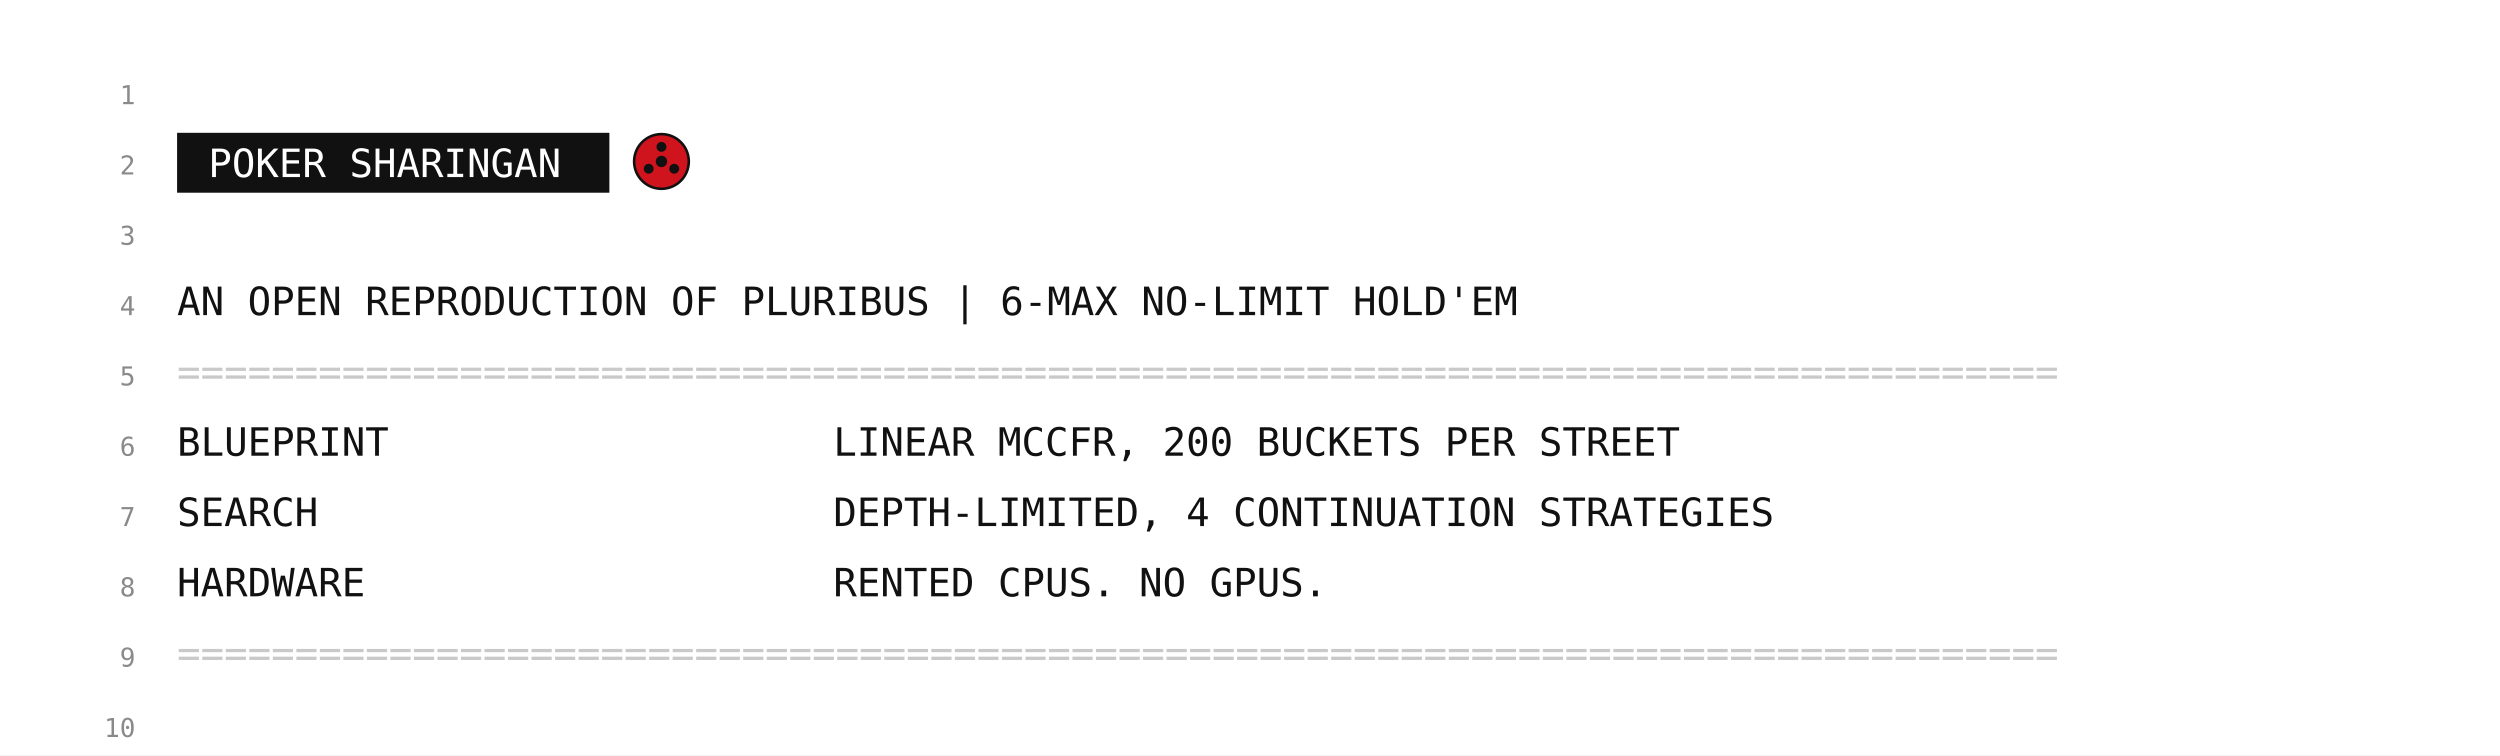
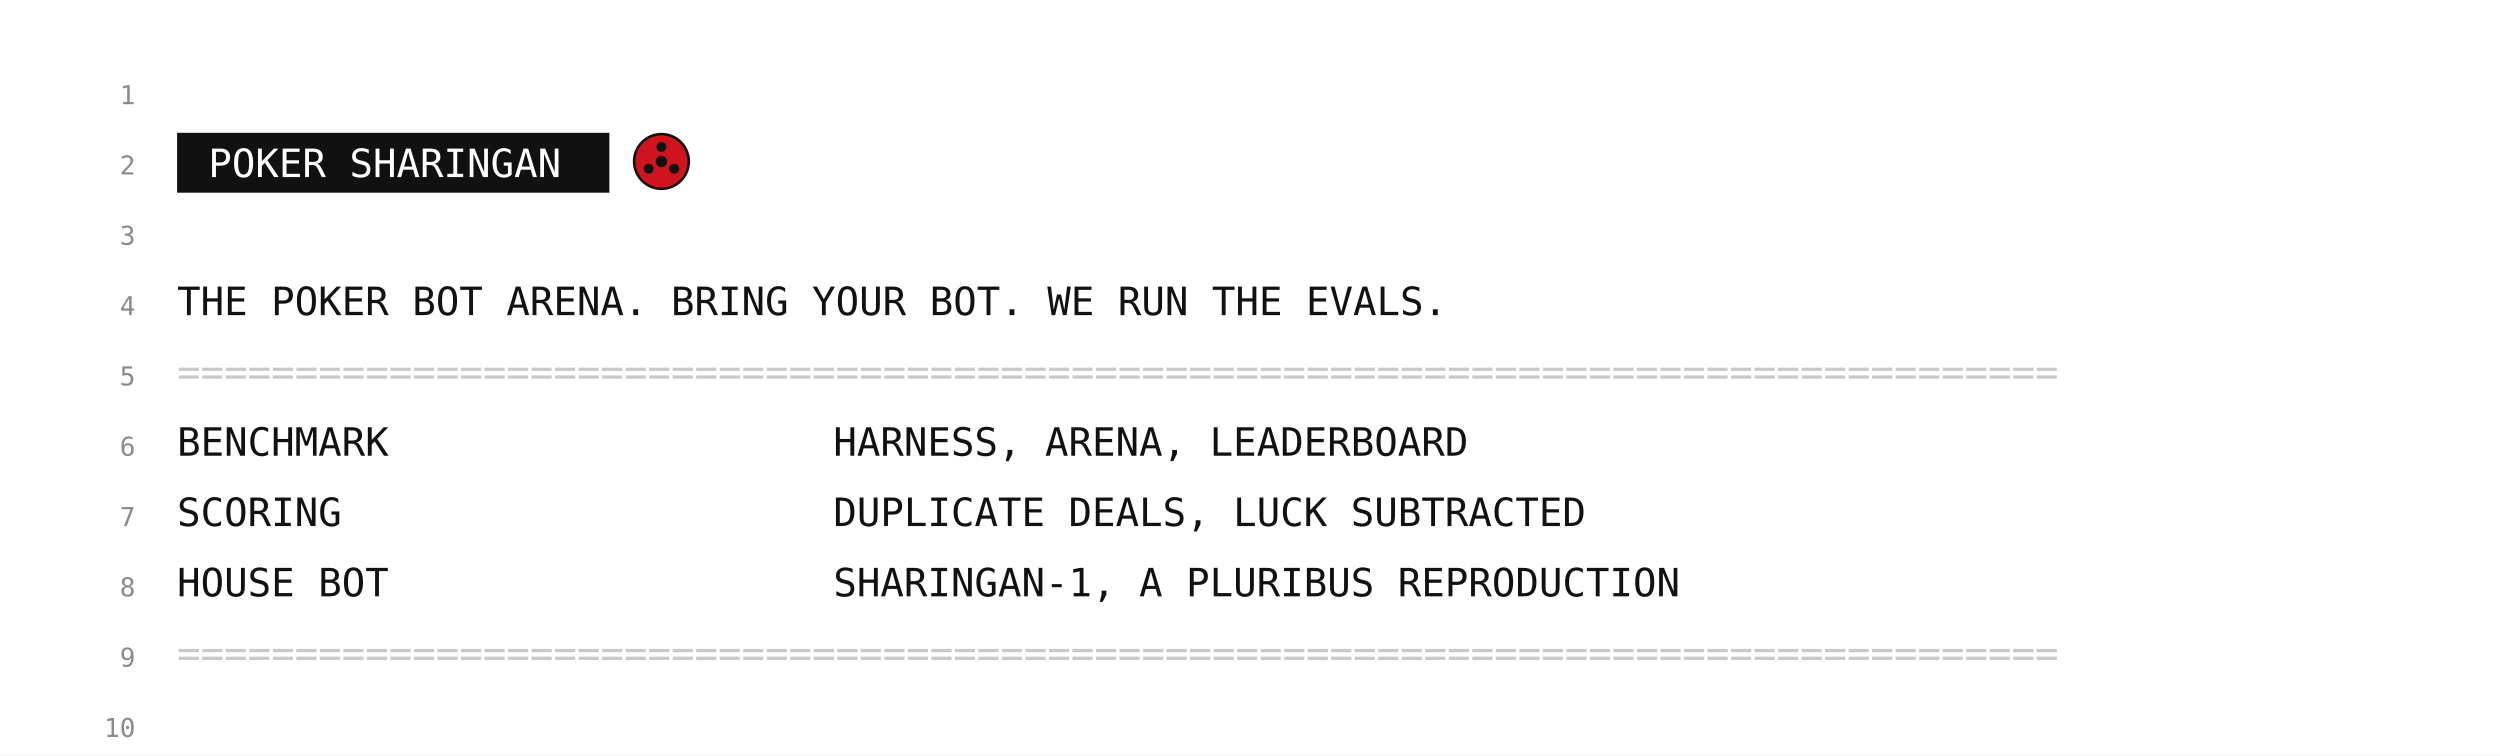
<svg xmlns="http://www.w3.org/2000/svg" viewBox="0 0 960 290" width="960" height="290" font-family="'Source Code Pro', ui-monospace, Menlo, Consolas, monospace" font-size="15">
  <rect width="960" height="290" fill="#fff" />
  <g fill="#8a8a8a" font-size="10" text-anchor="end">
    <text x="52" y="40">1</text>
    <text x="52" y="67">2</text>
    <text x="52" y="94">3</text>
    <text x="52" y="121">4</text>
    <text x="52" y="148">5</text>
    <text x="52" y="175">6</text>
    <text x="52" y="202">7</text>
    <text x="52" y="229">8</text>
    <text x="52" y="256">9</text>
    <text x="52" y="283">10</text>
  </g>
  <g fill="#111">
    <rect x="68" y="51" width="166" height="23" fill="#111" />
    <text x="80" y="68" fill="#fff">POKER SHARINGAN</text>
-     <text x="68" y="121">AN OPEN REPRODUCTION OF PLURIBUS  |  6-MAX NO-LIMIT HOLD'EM</text>
+     <text x="68" y="121">THE POKER BOT ARENA. BRING YOUR BOT. WE RUN THE EVALS.</text>
    <text x="68" y="148" fill="#c9c9c9" textLength="824" lengthAdjust="spacingAndGlyphs">================================================================================</text>
-     <text x="68" y="175">BLUEPRINT</text>
-     <text x="320" y="175">LINEAR MCCFR, 200 BUCKETS PER STREET</text>
-     <text x="68" y="202">SEARCH</text>
-     <text x="320" y="202">DEPTH-LIMITED, 4 CONTINUATION STRATEGIES</text>
-     <text x="68" y="229">HARDWARE</text>
-     <text x="320" y="229">RENTED CPUS. NO GPUS.</text>
+     <text x="68" y="175">BENCHMARK</text>
+     <text x="320" y="175">HARNESS, ARENA, LEADERBOARD</text>
+     <text x="68" y="202">SCORING</text>
+     <text x="320" y="202">DUPLICATE DEALS, LUCK SUBTRACTED</text>
+     <text x="68" y="229">HOUSE BOT</text>
+     <text x="320" y="229">SHARINGAN-1, A PLURIBUS REPRODUCTION</text>
    <text x="68" y="256" fill="#c9c9c9" textLength="824" lengthAdjust="spacingAndGlyphs">================================================================================</text>
  </g>
  <g transform="translate(254 62)">
    <circle r="11" fill="#111" />
    <circle r="10" fill="#d0141e" />
    <g fill="#111">
      <circle cx="0" cy="-5.6" r="1.9" />
      <circle cx="4.9" cy="2.8" r="1.9" />
      <circle cx="-4.9" cy="2.8" r="1.9" />
    </g>
    <circle r="2.2" fill="#111" />
  </g>
</svg>
